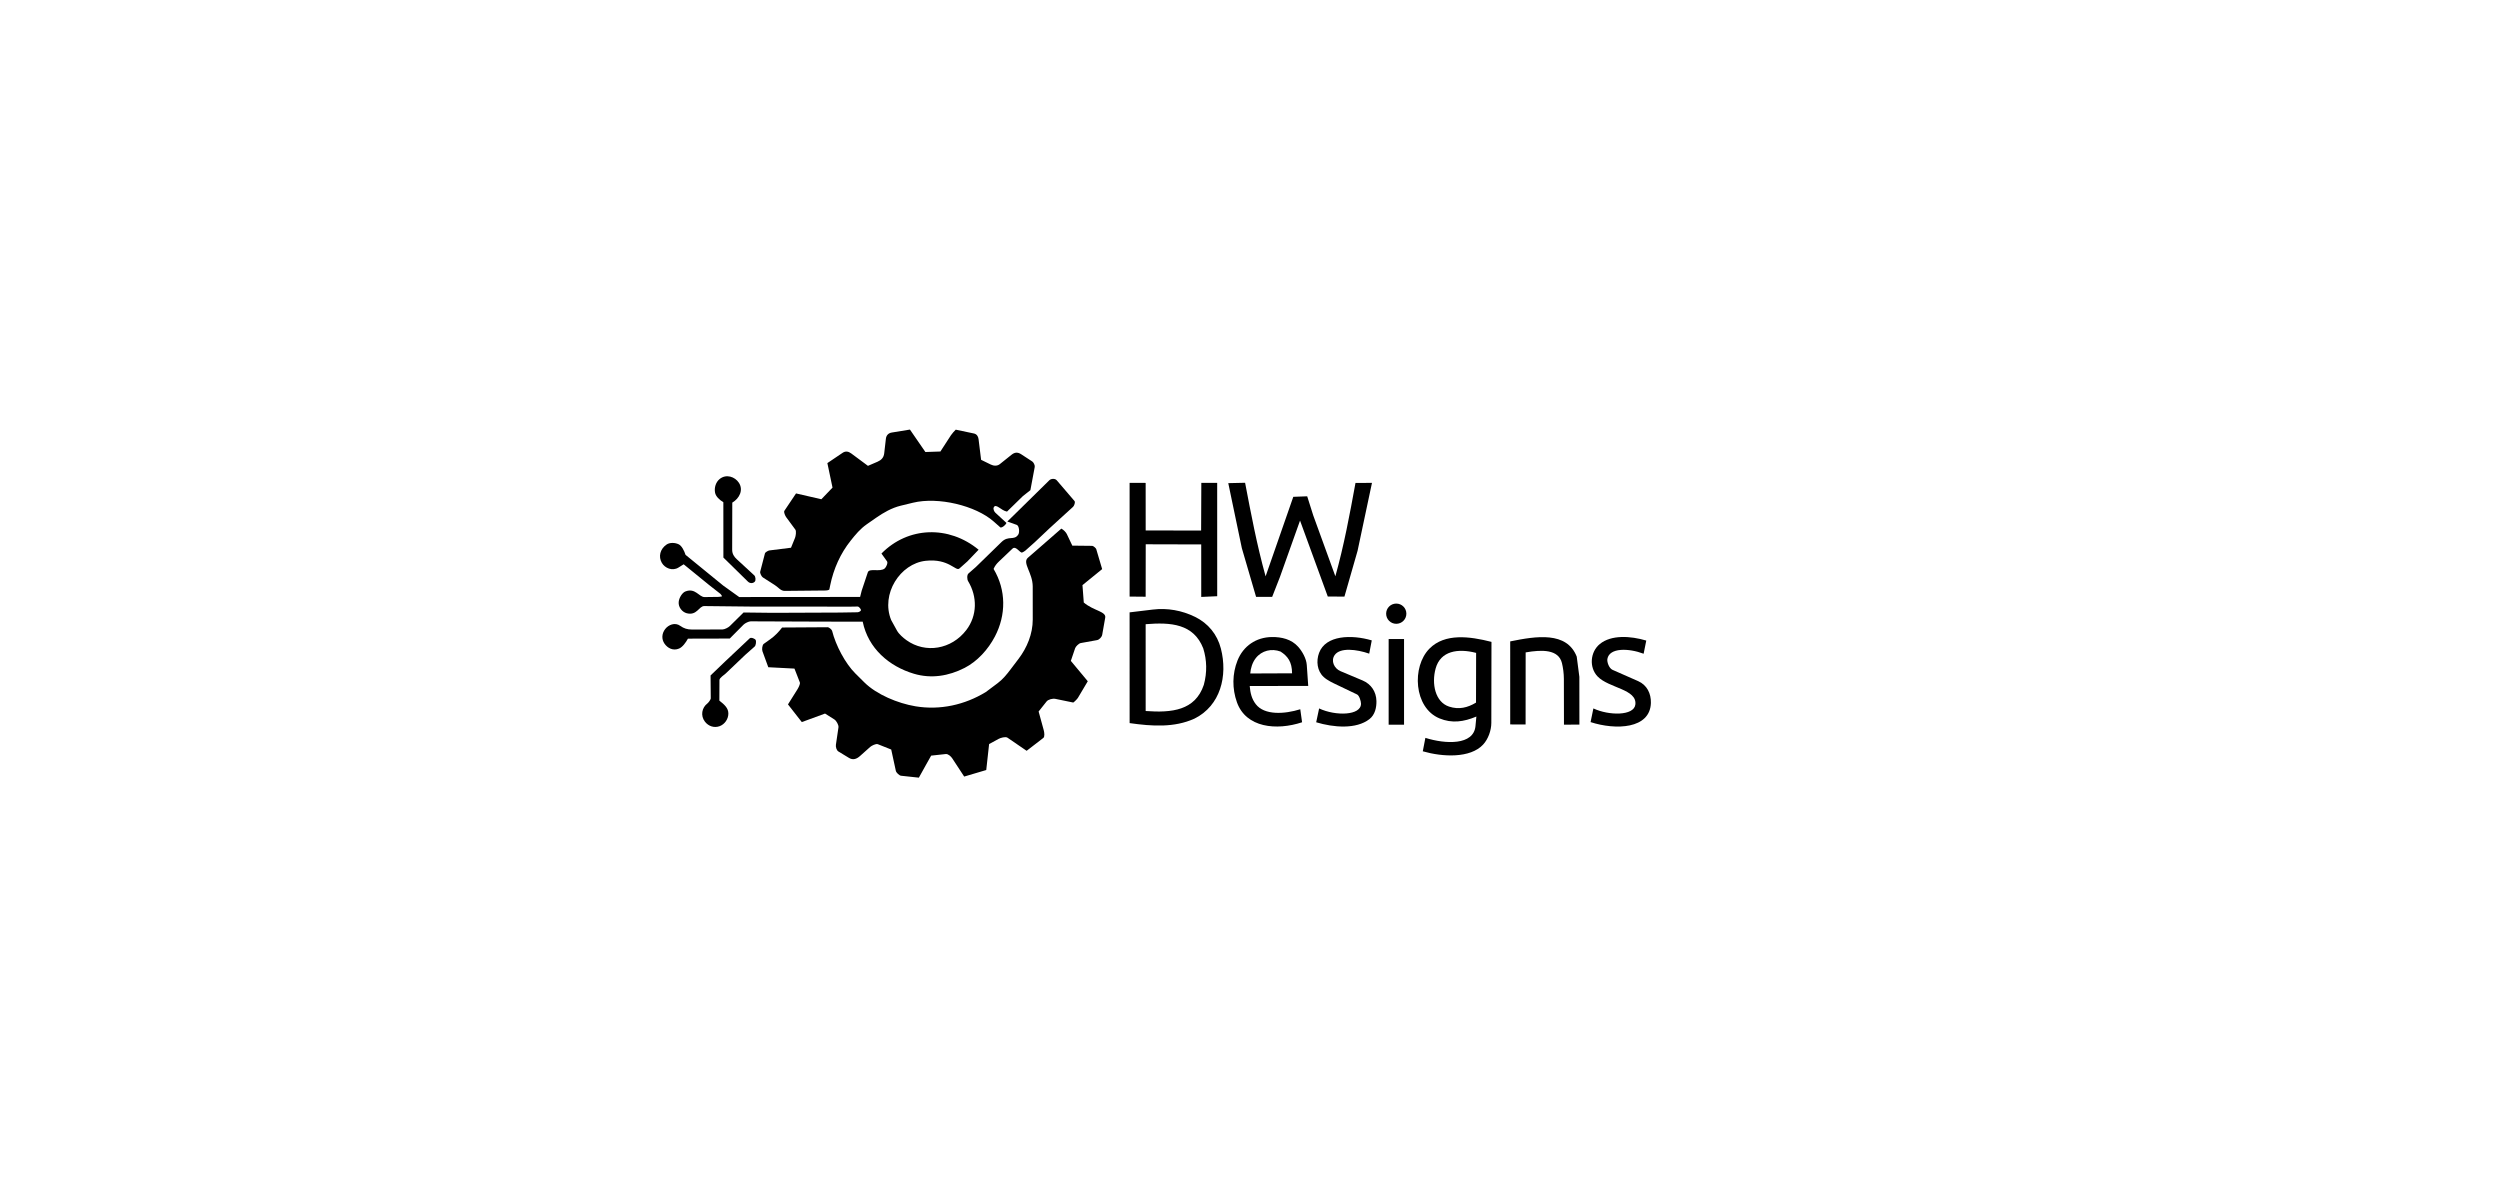
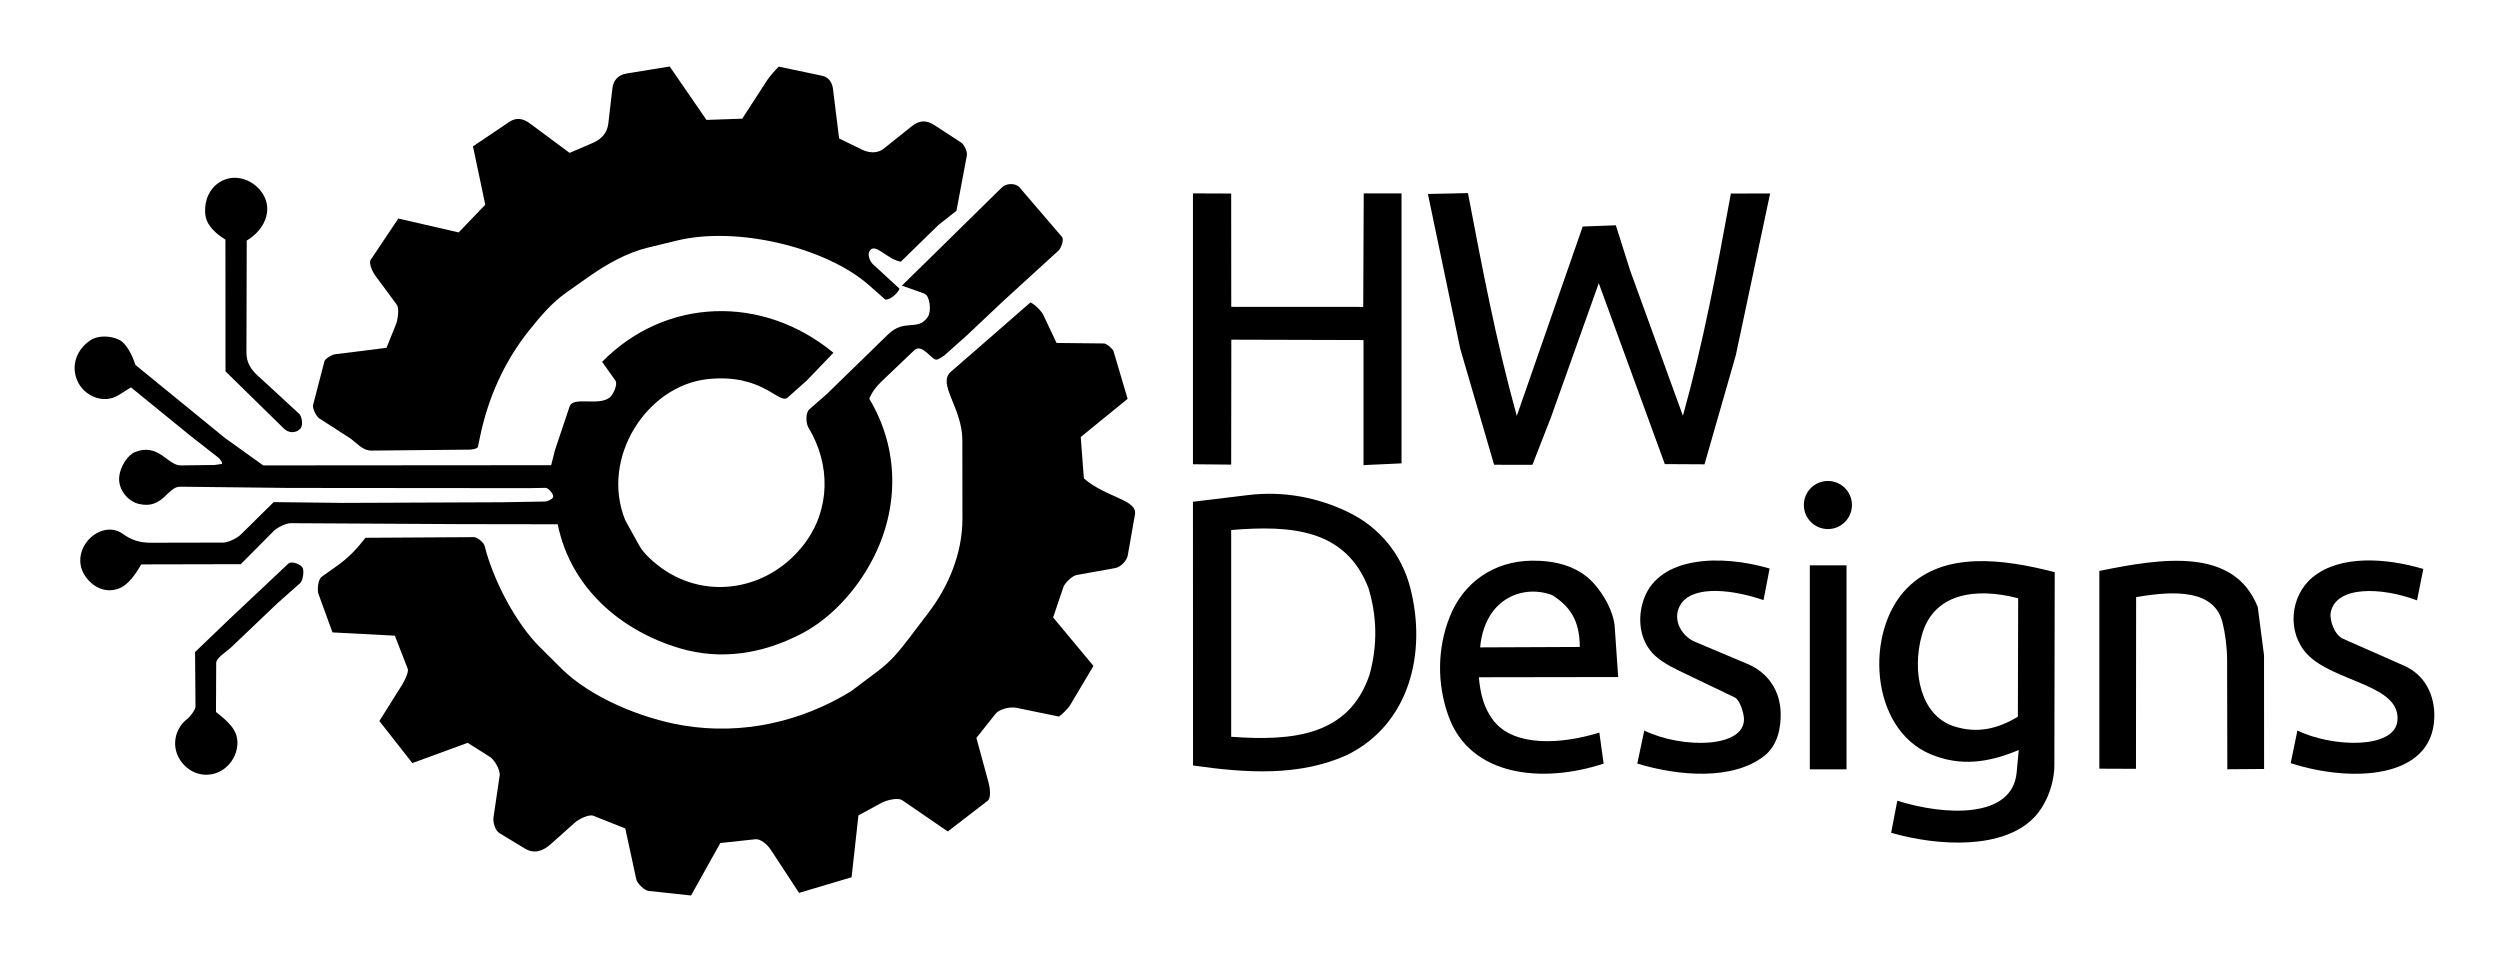
- <svg xmlns="http://www.w3.org/2000/svg" id="HW_Designs_1_xA0_Image" version="1.1" viewBox="0 0 13500 6480">
+ <svg xmlns="http://www.w3.org/2000/svg" version="1.1" id="HW_Designs_1_xA0_Image" x="0px" y="0px" width="3440px" height="1320px" viewBox="0 0 3440 1320" style="enable-background:new 0 0 3440 1320;" xml:space="preserve">
  <g>
-     <path d="M7408.7,2607.5l-77.78,366.72-70.98,247.46-89.95-.47-149.81-410.12-108.37,304.29-42.09,107.69-86.92-.09-76.87-263.02-73.27-350.98,90.84-2.02c32.53,169.5,62.72,331.85,110.75,505.27l149.53-429.4,75.1-2.8,32.44,102.62,119.62,329.22c46.65-167.13,77.14-331.31,108.7-503.92l89.05-.44Z" />
-     <polygon points="6572.91 3219.57 6486.7 3223.46 6486.58 2939.92 6186.93 2939.12 6186.55 3222.32 6099.85 3221.48 6099.87 2607.32 6186.54 2607.67 6186.7 2864.61 6486.08 2864.78 6487.15 2607.43 6572.8 2607.34 6572.91 3219.57" />
+     <path d="M2435.7,266.2l-47.2,222.5l-43.1,150.2l-54.6-0.3l-90.9-248.9l-65.8,184.6l-25.5,65.3l-52.7-0.1l-46.6-159.6l-44.5-213   l55.1-1.2c19.7,102.9,38.1,201.4,67.2,306.6l90.7-260.6l45.6-1.7l19.7,62.3l72.6,199.8c28.3-101.4,46.8-201,66-305.8L2435.7,266.2   L2435.7,266.2z" />
+     <polygon points="1928.5,637.6 1876.2,640 1876.2,467.9 1694.3,467.4 1694.1,639.3 1641.5,638.8 1641.5,266.1 1694.1,266.3    1694.2,422.2 1875.8,422.3 1876.5,266.1 1928.5,266.1  " />
  </g>
-   <circle cx="7539.78" cy="3313.93" r="54.61" />
+   <circle cx="2515.2" cy="694.9" r="33.1" />
  <g>
-     <path d="M6592.78,3502.27c37.72,147.07-1.71,308.3-142.93,378.41-108.43,49.22-228.63,41.37-349.9,24.08l-.14-597.99,125.37-15.14c79.25-9.57,157.16,4.7,228.41,39.6,70.19,34.38,119.5,94.27,139.19,171.03ZM6500.58,3698.24c18.4-67.67,16.65-133.53-3.03-196.9-52.04-133.19-175.15-141.81-311.03-130.71l.08,468.84c141.48,10.45,267.42-2.78,313.98-141.23Z" />
-     <path d="M7697.05,3984.47c108.74,34.28,260.74,40.99,270.57-63.84l4.81-51.25c-68.24,28.6-131.75,37.96-199.61,9.78-138.57-57.56-150.26-279.34-53.49-376.86,83.17-83.82,216.86-66.34,334.63-36.17l-.79,437.4c-.07,41.2-17.19,87.88-44.3,117.1-69.64,75.08-219.02,67.26-325.81,36.39l13.99-72.54ZM7825.18,3815.7c52.96,17.32,99.74,5.86,145.28-21.54l.58-268.56c-97.52-25.38-192.32-11.11-218.57,83.98-22.89,82.92-2.43,181.55,72.7,206.12Z" />
-     <path d="M6780.69,3801.91c47.03,62,156.83,54.37,240.76,28.07l9.79,70.3c-138.38,45.88-302.76,29.46-351.78-107.85-26.29-73.63-25.47-153.71,2.93-225.34,31.2-78.68,100.61-125.96,185.41-127.09,52.47-.7,105.39,11.46,141.79,52.05,22.98,25.63,44.62,64.29,47.01,98.95l7.81,112.94-315.92.55c3.12,38.19,10.99,69.46,32.19,97.41ZM6977.16,3635.83c-.22-61.28-23.03-92.23-62.39-117.51-47.43-17.88-101.48-5.95-133.9,36.03-18.03,23.34-27.27,53.71-29.55,82.45l225.84-.96Z" />
-     <path d="M8444.9,3666.36c-.06-29.56-4.19-60.54-10.42-85.81-18.34-74.4-107.15-73.1-195.96-57.55l-.32,389.28-83.05-.38-.08-448.35c141.57-28.82,305.31-54.77,359.25,82.13l14.22,109.33.21,257.69-83.35.6-.5-246.94Z" />
-     <path d="M8914.82,3795.85c-3.95,140.8-189.88,147.67-325.68,103.5l15.11-73.85c83.79,39.45,218.67,40.58,226.61-20.41,10.91-83.77-143.13-89.04-203.66-152.04-46.96-48.88-40.34-132.53,11.84-175.35,61.69-50.62,165.62-44,250.83-18.67l-14.28,71.13c-81.58-30.76-185.04-33.36-195.74,28.27-2.88,16.57,8.9,50.38,27.89,58.74l138.29,60.92c47.52,20.94,70.22,66.97,68.79,117.77Z" />
-     <path d="M7394.82,3883.36c-71.79,55.59-193.56,45.29-287.41,16.91l15.84-74.74c88.45,41.95,227.37,39.1,226.17-26.33-.24-13.04-9.3-43.36-21.11-49.01l-106.24-50.85c-24.94-11.94-53.96-24.98-74.18-43.53-35.49-32.57-41.49-85.75-24.77-130.48,35.68-95.42,174.71-99.59,284.4-67.23l-13.78,71.63c-68.09-23.79-156.66-34.21-186.21,7.17-22.51,31.53-2.97,72.98,31.22,87.38l118.87,50.05c46.66,19.65,74.1,61.02,75.12,111.21.7,34.03-7.12,73.98-37.91,97.82Z" />
-     <rect x="7498.7" y="3450.77" width="83.15" height="462.61" />
+     <path d="M1940.6,809.1c22.9,89.2-1,187.1-86.7,229.6c-65.8,29.9-138.7,25.1-212.3,14.6l-0.1-362.9l76.1-9.2   c48.1-5.8,95.4,2.9,138.6,24C1898.7,726.2,1928.6,762.6,1940.6,809.1L1940.6,809.1z M1884.6,928.1c11.2-41.1,10.1-81-1.8-119.5   c-31.6-80.8-106.3-86.1-188.7-79.3l0,284.5C1780,1020.1,1856.4,1012.1,1884.6,928.1L1884.6,928.1z" />
+     <path d="M2610.7,1101.8c66,20.8,158.2,24.9,164.2-38.7l2.9-31.1c-41.4,17.4-79.9,23-121.1,5.9c-84.1-34.9-91.2-169.5-32.5-228.7   c50.5-50.9,131.6-40.3,203.1-21.9l-0.5,265.4c0,25-10.4,53.3-26.9,71.1c-42.3,45.6-132.9,40.8-197.7,22.1L2610.7,1101.8   L2610.7,1101.8z M2688.4,999.3c32.1,10.5,60.5,3.6,88.2-13.1l0.4-163c-59.2-15.4-116.7-6.7-132.6,51   C2630.4,924.6,2642.8,984.4,2688.4,999.3L2688.4,999.3z" />
+     <path d="M2054.6,991c28.5,37.6,95.2,33,146.1,17l5.9,42.7c-84,27.8-183.7,17.9-213.5-65.4c-16-44.7-15.5-93.3,1.8-136.7   c18.9-47.7,61.1-76.4,112.5-77.1c31.8-0.4,64,7,86,31.6c13.9,15.6,27.1,39,28.5,60l4.7,68.5l-191.7,0.3   C2037,955,2041.8,974,2054.6,991L2054.6,991z M2173.8,890.2c-0.1-37.2-14-56-37.9-71.3c-28.8-10.8-61.6-3.6-81.3,21.9   c-10.9,14.2-16.5,32.6-17.9,50L2173.8,890.2L2173.8,890.2z" />
+     <path d="M3064.5,908.7c0-17.9-2.5-36.7-6.3-52.1c-11.1-45.1-65-44.4-118.9-34.9l-0.2,236.2l-50.4-0.2l0-272.1   c85.9-17.5,185.3-33.2,218,49.8l8.6,66.3l0.1,156.4l-50.6,0.4L3064.5,908.7z" />
+     <path d="M3349.6,987.3c-2.4,85.4-115.2,89.6-197.6,62.8l9.2-44.8c50.8,23.9,132.7,24.6,137.5-12.4c6.6-50.8-86.9-54-123.6-92.3   c-28.5-29.7-24.5-80.4,7.2-106.4c37.4-30.7,100.5-26.7,152.2-11.3l-8.7,43.2c-49.5-18.7-112.3-20.2-118.8,17.2   c-1.7,10.1,5.4,30.6,16.9,35.6l83.9,37C3336.7,928.5,3350.5,956.5,3349.6,987.3L3349.6,987.3z" />
+     <path d="M2427.3,1040.4c-43.6,33.7-117.5,27.5-174.4,10.3l9.6-45.4c53.7,25.5,138,23.7,137.2-16c-0.1-7.9-5.6-26.3-12.8-29.7   l-64.5-30.9c-15.1-7.2-32.7-15.2-45-26.4c-21.5-19.8-25.2-52-15-79.2c21.7-57.9,106-60.4,172.6-40.8l-8.4,43.5   c-41.3-14.4-95.1-20.8-113,4.4c-13.7,19.1-1.8,44.3,18.9,53l72.1,30.4c28.3,11.9,45,37,45.6,67.5   C2450.7,1001.7,2446,1025.9,2427.3,1040.4L2427.3,1040.4z" />
+     <rect x="2490.3" y="777.9" width="50.5" height="280.7" />
  </g>
  <g>
-     <path d="M4837.54,4162.57l-24.93-115.1-72.41-28.83c-10.15-4.04-33.9,8.29-41.33,14.92l-54.99,49.11c-18.35,16.39-37.87,23.05-59.17,10.12l-57.27-34.76c-9.76-5.92-15.39-23.89-13.53-36.48l13.79-93.77c1.94-13.2-11.84-36.21-22.05-42.67l-50.44-31.91-125.46,46.06-74.68-95.49,50.7-80.68c4.96-7.89,16.64-29.76,13.47-37.9l-29.13-74.78-141.34-7.36-31.54-86.31c-3.71-10.14-1.25-33.95,7.01-39.84l36.06-25.7c24.36-17.36,44.31-38.28,63.09-62.59l245.81-1.56c7.49-.05,22.38,12.26,24.22,19.65,19.54,78.37,71.06,175.96,125.54,230.03l48.44,48.07c65.97,65.48,180.78,113.24,275.95,129.16,132.92,22.24,266.63-7.53,380.54-77.3l63.51-47.59c27.4-20.53,47.94-45.75,68.53-72.88l44.63-58.83c45.12-59.47,76.34-134.21,76.27-211.88l-.15-178.39c-.06-73.69-57.77-127.63-26.02-155.24l63.96-55.61,116.59-101.75c11.62,5.85,25.07,19.75,29.69,29.5l29.58,62.44,107.59,1.19c5.82.06,20.02,12.14,21.58,17.39l32,108.16-106.31,86.44,7.03,93.89c52,44.74,121.83,47.98,115.84,81.87l-16.37,92.66c-2.11,11.93-15.68,26.43-27.84,28.62l-88.02,15.87c-10.36,1.87-27.07,18.52-30.15,27.58l-23.3,68.69,91.44,109.97-52.85,89.05c-4.21,7.09-18.53,21.4-25.46,25.94l-95.89-19.74c-16.13-3.32-39.66,3.17-48.22,13.94l-43.02,54.14,27.6,100.74c3.28,11.98,6.39,35.43-2.04,41.93l-90.28,69.58-103.42-70.85c-10.29-7.05-37.16.74-47.05,6.12l-52.15,28.33-15.45,140.16-119.12,35.36-64.58-98.58c-7.37-11.24-22.88-24.37-34.39-23.12l-79.39,8.62-27.04,48.11-39.35,70.86-96.38-10.36c-9.17-.99-25.79-16.43-27.94-26.39Z" />
-     <path d="M4680.72,2830.94c-35.45,24.68-60.72,55.57-86.33,87.58-56.4,70.49-93.12,153.24-111.39,242.48l-4.37,21.34c-.89,4.34-14.26,6.25-18.88,6.29l-221.96,2.2c-22.11.22-33.32-18.03-51.7-29.86l-67.07-43.16c-6.51-4.19-15.97-22.94-14.05-30.35l25.73-99.1c1.69-6.52,18.02-15.3,23.81-16.02l116.95-14.6,21.67-53.33c3.75-9.23,8.1-35.9,1.73-44.55l-49.57-67.26c-5.07-6.88-14.37-27.22-9.59-34.35l62.86-93.78,136.77,31.47,60.27-62.86-10.56-50.3-17.23-82.06,82.7-55.73c15.12-10.19,30.99-7.69,45.65,3.19l90.79,67.38,52.01-22.37c20.28-8.72,33.15-22.48,35.72-44.77l9.17-79.63c2.06-17.9,13.31-30.07,31.56-33.05l98.25-16.05,83.41,121.18,81.1-2.72,57.16-88.17c5.37-8.28,19.02-23.49,25.76-29.8l98.11,20.65c14.4,3.03,23.04,14.68,24.93,30l13.83,112.18,52.4,25.6c15.53,7.59,34.66,8.89,48.74-2.37l63.01-50.4c17.54-14.03,33.13-15.41,52.57-2.71l59.63,38.95c6.88,4.49,14.99,20.32,13.28,29.43l-23.5,125.49-40.57,32.02-85.68,83.6c-32.13-5.31-60.5-47.31-71.91-22.16-3.58,7.89,2.49,22.1,8.67,27.79l60.14,55.45c-3.31,10.38-23.14,27.43-32.68,24.41l-35.76-31.62c-97.97-86.63-300.18-134.89-436.29-101.78l-66.45,16.16c-47.84,11.64-92.26,37-132.54,65.04l-50.32,35.03Z" />
-     <path d="M3700.7,3194.05c53.75-21.7,74.13,30.53,104.01,30.15l77.06-1,15.62-2.24c3.81-.55-4-11.65-7.07-14.05l-62.39-48.86-136.13-110.84-27.9,17.46c-32.91,20.59-73.5,3.49-90.09-25.45-19.1-33.32-9.99-74.5,26.02-98.92,16.34-11.08,44.47-11.14,65.3-.95,16.27,7.96,29.83,34.87,36.81,56.83l203.17,165.78,86.61,62.07,652.86-.55,8.54-33.91,33.05-98.92c8.18-24.47,65.42-.14,91.05-20.81,8.02-6.46,18.74-30.22,12.85-38.46l-30.23-42.27c143.57-146.09,363.72-153.27,524.6-20.63l-60.62,63.15-43.07,38.34c-19.52,17.37-56.42-55.35-181.97-41.65-137.92,15.05-243.52,178.94-186.59,319.74l31.6,57.33c10.4,18.87,33.31,38.77,51.09,51.52,102.6,73.6,243.39,49.97,323.29-54.81,59.4-77.9,60.03-180.31,9.64-263.73-6.22-10.3-6.73-33.97,1.83-41.47l39.93-35.01,138.78-135.17c37.66-36.68,67.85-5.84,90.27-39.98,8.45-12.87,4.62-47.82-8.14-52.37l-50.91-18.14,62.49-61.2,164.24-161.51c9.53-9.37,30.71-10.92,40.2.16l95.9,111.96c5.48,6.39-1.8,25.69-7.78,31.14l-77.49,70.62-50.3,45.93-79.69,75.23-50.48,44.92c-3.57,3.18-13.3,8.91-17.3,10.14-11.8,3.64-33.33-38.77-52.11-20.9l-72.05,68.54c-13.41,12.76-22.61,24-29.9,40.96,68.65,114.72,67.84,248.82,7.34,364.71-36.61,70.13-94.94,134.49-163.64,169.65-86.31,44.17-180.09,59.49-273.63,31.71-133.73-39.71-247.22-136.61-276.76-281.17l-220.38-.38-384.33-1.5c-10.48-.04-30.8,9.93-38.55,17.72l-74.65,75.15-225.77.57c-11.81,21.13-28.81,45.5-48.26,53.66-32.46,13.62-62.05-2.85-78.48-26.78s-15.1-54.27,3.91-78.83c17.45-22.55,52.67-38.03,81.59-16.96,18.69,13.62,38.28,19.76,62.24,19.72l164.86-.31c11.62-.02,31.86-10.2,40.03-18.26l74.5-73.46,157.23,1.83,361.4-1.47,96.57-1.57c6.09-.1,16.26-5.04,18.24-9.73,2.64-6.25-10.57-21.37-17.34-21.25l-38.78.65-542.97-.45-246.5-2.72c-29.15-.32-39.33,53.13-94.87,38.73-23.77-6.16-46.04-31.96-43.38-60.87,2.15-23.38,19.39-49.96,35.76-56.57Z" />
-     <path d="M4012.48,3051.13l60.68,55.97c6.84,6.31,9.17,26.55,3.03,33.44-9.92,11.12-26.68,10.69-37.57,0l-132.3-129.72-.22-298.74c-23.01-13.87-40.95-32.48-44.65-51.14-5.52-27.87,4.03-57.31,24.55-74.16,35.1-28.81,82.84-12.77,104.29,20.55,25,38.82,2.91,83.85-35.94,106.82l-.63,253.83c-.06,23.07,9.88,38.07,25.54,52.51l33.21,30.63Z" />
-     <path d="M3884.52,3783.33c27.8,21.87,48.39,40.44,48.62,68.99.26,30.6-19.73,58.53-46.31,68.72-29.4,11.27-61.07,1.09-80.45-24.32-24.83-32.56-16.25-75.62,13.72-98.25,5.21-3.94,18.06-20.3,18-27.81l-1.05-123.26,77.41-74.25,134.09-126.3c7.29-6.87,29.55,2.15,32.62,10.04s.53,28.58-5.9,34.28l-51.33,45.51-105.08,100.14c-8.21,7.82-33.78,23.76-33.83,35.1l-.5,111.4Z" />
+     <path d="M875.5,1209.8l-15.1-69.8l-43.9-17.5c-6.2-2.5-20.6,5-25.1,9.1l-33.4,29.8c-11.1,9.9-23,14-35.9,6.1l-34.8-21.1   c-5.9-3.6-9.3-14.5-8.2-22.1l8.4-56.9c1.2-8-7.2-22-13.4-25.9l-30.6-19.4l-76.1,27.9L522,992.1l30.8-49c3-4.8,10.1-18.1,8.2-23   l-17.7-45.4l-85.8-4.5l-19.1-52.4c-2.3-6.2-0.8-20.6,4.3-24.2l21.9-15.6c14.8-10.5,26.9-23.2,38.3-38l149.2-0.9   c4.5,0,13.6,7.4,14.7,11.9c11.9,47.6,43.1,106.8,76.2,139.6l29.4,29.2c40,39.7,109.7,68.7,167.5,78.4   c80.7,13.5,161.8-4.6,230.9-46.9l38.5-28.9c16.6-12.5,29.1-27.8,41.6-44.2l27.1-35.7c27.4-36.1,46.3-81.4,46.3-128.6l-0.1-108.2   c0-44.7-35.1-77.4-15.8-94.2l38.8-33.7l70.7-61.7c7.1,3.5,15.2,12,18,17.9l17.9,37.9l65.3,0.7c3.5,0,12.1,7.4,13.1,10.6l19.4,65.6   l-64.5,52.5l4.3,57c31.6,27.1,73.9,29.1,70.3,49.7l-9.9,56.2c-1.3,7.2-9.5,16-16.9,17.4l-53.4,9.6c-6.3,1.1-16.4,11.2-18.3,16.7   l-14.1,41.7l55.5,66.7l-32.1,54c-2.6,4.3-11.2,13-15.4,15.7l-58.2-12c-9.8-2-24.1,1.9-29.3,8.5l-26.1,32.9l16.7,61.1   c2,7.3,3.9,21.5-1.2,25.4l-54.8,42.2l-62.8-43c-6.2-4.3-22.5,0.4-28.6,3.7l-31.6,17.2l-9.4,85.1l-72.3,21.5l-39.2-59.8   c-4.5-6.8-13.9-14.8-20.9-14l-48.2,5.2l-16.4,29.2l-23.9,43l-58.5-6.3C886.9,1225.3,876.8,1215.9,875.5,1209.8L875.5,1209.8z" />
+     <path d="M780.3,401.8c-21.5,15-36.8,33.7-52.4,53.1c-34.2,42.8-56.5,93-67.6,147.1l-2.7,12.9c-0.5,2.6-8.7,3.8-11.5,3.8l-134.7,1.3   c-13.4,0.1-20.2-10.9-31.4-18.1l-40.7-26.2c-4-2.5-9.7-13.9-8.5-18.4l15.6-60.1c1-4,10.9-9.3,14.4-9.7l71-8.9l13.1-32.4   c2.3-5.6,4.9-21.8,1-27l-30.1-40.8c-3.1-4.2-8.7-16.5-5.8-20.8l38.1-56.9l83,19.1l36.6-38.1l-6.4-30.5l-10.5-49.8l50.2-33.8   c9.2-6.2,18.8-4.7,27.7,1.9l55.1,40.9l31.6-13.6c12.3-5.3,20.1-13.6,21.7-27.2l5.6-48.3c1.3-10.9,8.1-18.2,19.2-20.1l59.6-9.7   l50.6,73.5l49.2-1.7l34.7-53.5c3.3-5,11.5-14.3,15.6-18.1l59.5,12.5c8.7,1.8,14,8.9,15.1,18.2l8.4,68.1l31.8,15.5   c9.4,4.6,21,5.4,29.6-1.4l38.2-30.6c10.6-8.5,20.1-9.4,31.9-1.6l36.2,23.6c4.2,2.7,9.1,12.3,8.1,17.9l-14.3,76.1l-24.6,19.4   l-52,50.7c-19.5-3.2-36.7-28.7-43.6-13.4c-2.2,4.8,1.5,13.4,5.3,16.9l36.5,33.6c-2,6.3-14,16.6-19.8,14.8l-21.7-19.2   c-59.4-52.6-182.2-81.9-264.7-61.8l-40.3,9.8c-29,7.1-56,22.5-80.4,39.5L780.3,401.8L780.3,401.8z" />
+     <path d="M185.6,622.1c32.6-13.2,45,18.5,63.1,18.3l46.8-0.6l9.5-1.4c2.3-0.3-2.4-7.1-4.3-8.5l-37.9-29.6L180.2,533l-16.9,10.6   c-20,12.5-44.6,2.1-54.7-15.4c-11.6-20.2-6.1-45.2,15.8-60c9.9-6.7,27-6.8,39.6-0.6c9.9,4.8,18.1,21.2,22.3,34.5l123.3,100.6   l52.6,37.7l396.2-0.3l5.2-20.6l20.1-60c5-14.8,39.7-0.1,55.3-12.6c4.9-3.9,11.4-18.3,7.8-23.3l-18.3-25.7   c87.1-88.6,220.7-93,318.3-12.5l-36.8,38.3l-26.1,23.3c-11.8,10.5-34.2-33.6-110.4-25.3c-83.7,9.1-147.8,108.6-113.2,194l19.2,34.8   c6.3,11.5,20.2,23.5,31,31.3c62.3,44.7,147.7,30.3,196.2-33.3c36-47.3,36.4-109.4,5.8-160c-3.8-6.3-4.1-20.6,1.1-25.2l24.2-21.2   l84.2-82c22.9-22.3,41.2-3.5,54.8-24.3c5.1-7.8,2.8-29-4.9-31.8l-30.9-11l37.9-37.1l99.7-98c5.8-5.7,18.6-6.6,24.4,0.1l58.2,67.9   c3.3,3.9-1.1,15.6-4.7,18.9l-47,42.9l-30.5,27.9l-48.4,45.7l-30.6,27.3c-2.2,1.9-8.1,5.4-10.5,6.2c-7.2,2.2-20.2-23.5-31.6-12.7   l-43.7,41.6c-8.1,7.7-13.7,14.6-18.1,24.9c41.7,69.6,41.2,151,4.5,221.3c-22.2,42.6-57.6,81.6-99.3,102.9   c-52.4,26.8-109.3,36.1-166,19.2c-81.1-24.1-150-82.9-167.9-170.6l-133.7-0.2L400,719.9c-6.4,0-18.7,6-23.4,10.8l-45.3,45.6   l-137,0.3c-7.2,12.8-17.5,27.6-29.3,32.6c-19.7,8.3-37.7-1.7-47.6-16.3c-10-14.5-9.2-32.9,2.4-47.8c10.6-13.7,32-23.1,49.5-10.3   c11.3,8.3,23.2,12,37.8,12l100-0.2c7.1,0,19.3-6.2,24.3-11.1l45.2-44.6L472,692l219.3-0.9l58.6-1c3.7-0.1,9.9-3.1,11.1-5.9   c1.6-3.8-6.4-13-10.5-12.9l-23.5,0.4l-329.5-0.3l-149.6-1.7c-17.7-0.2-23.9,32.2-57.6,23.5c-14.4-3.7-27.9-19.4-26.3-36.9   C165.2,642.3,175.7,626.1,185.6,622.1L185.6,622.1z" />
+     <path d="M374.8,535.4l36.8,34c4.2,3.8,5.6,16.1,1.8,20.3c-6,6.7-16.2,6.5-22.8,0l-80.3-78.7l-0.1-181.3c-14-8.4-24.8-19.7-27.1-31   c-3.3-16.9,2.4-34.8,14.9-45c21.3-17.5,50.3-7.7,63.3,12.5c15.2,23.6,1.8,50.9-21.8,64.8l-0.4,154c0,14,6,23.1,15.5,31.9   L374.8,535.4L374.8,535.4z" />
+     <path d="M297.2,979.7c16.9,13.3,29.4,24.5,29.5,41.9c0.2,18.6-12,35.5-28.1,41.7c-17.8,6.8-37.1,0.7-48.8-14.8   c-15.1-19.8-9.9-45.9,8.3-59.6c3.2-2.4,11-12.3,10.9-16.9l-0.6-74.8l47-45.1l81.4-76.6c4.4-4.2,17.9,1.3,19.8,6.1   s0.3,17.3-3.6,20.8L381.8,830L318,890.8c-5,4.7-20.5,14.4-20.5,21.3L297.2,979.7L297.2,979.7z" />
  </g>
</svg>
